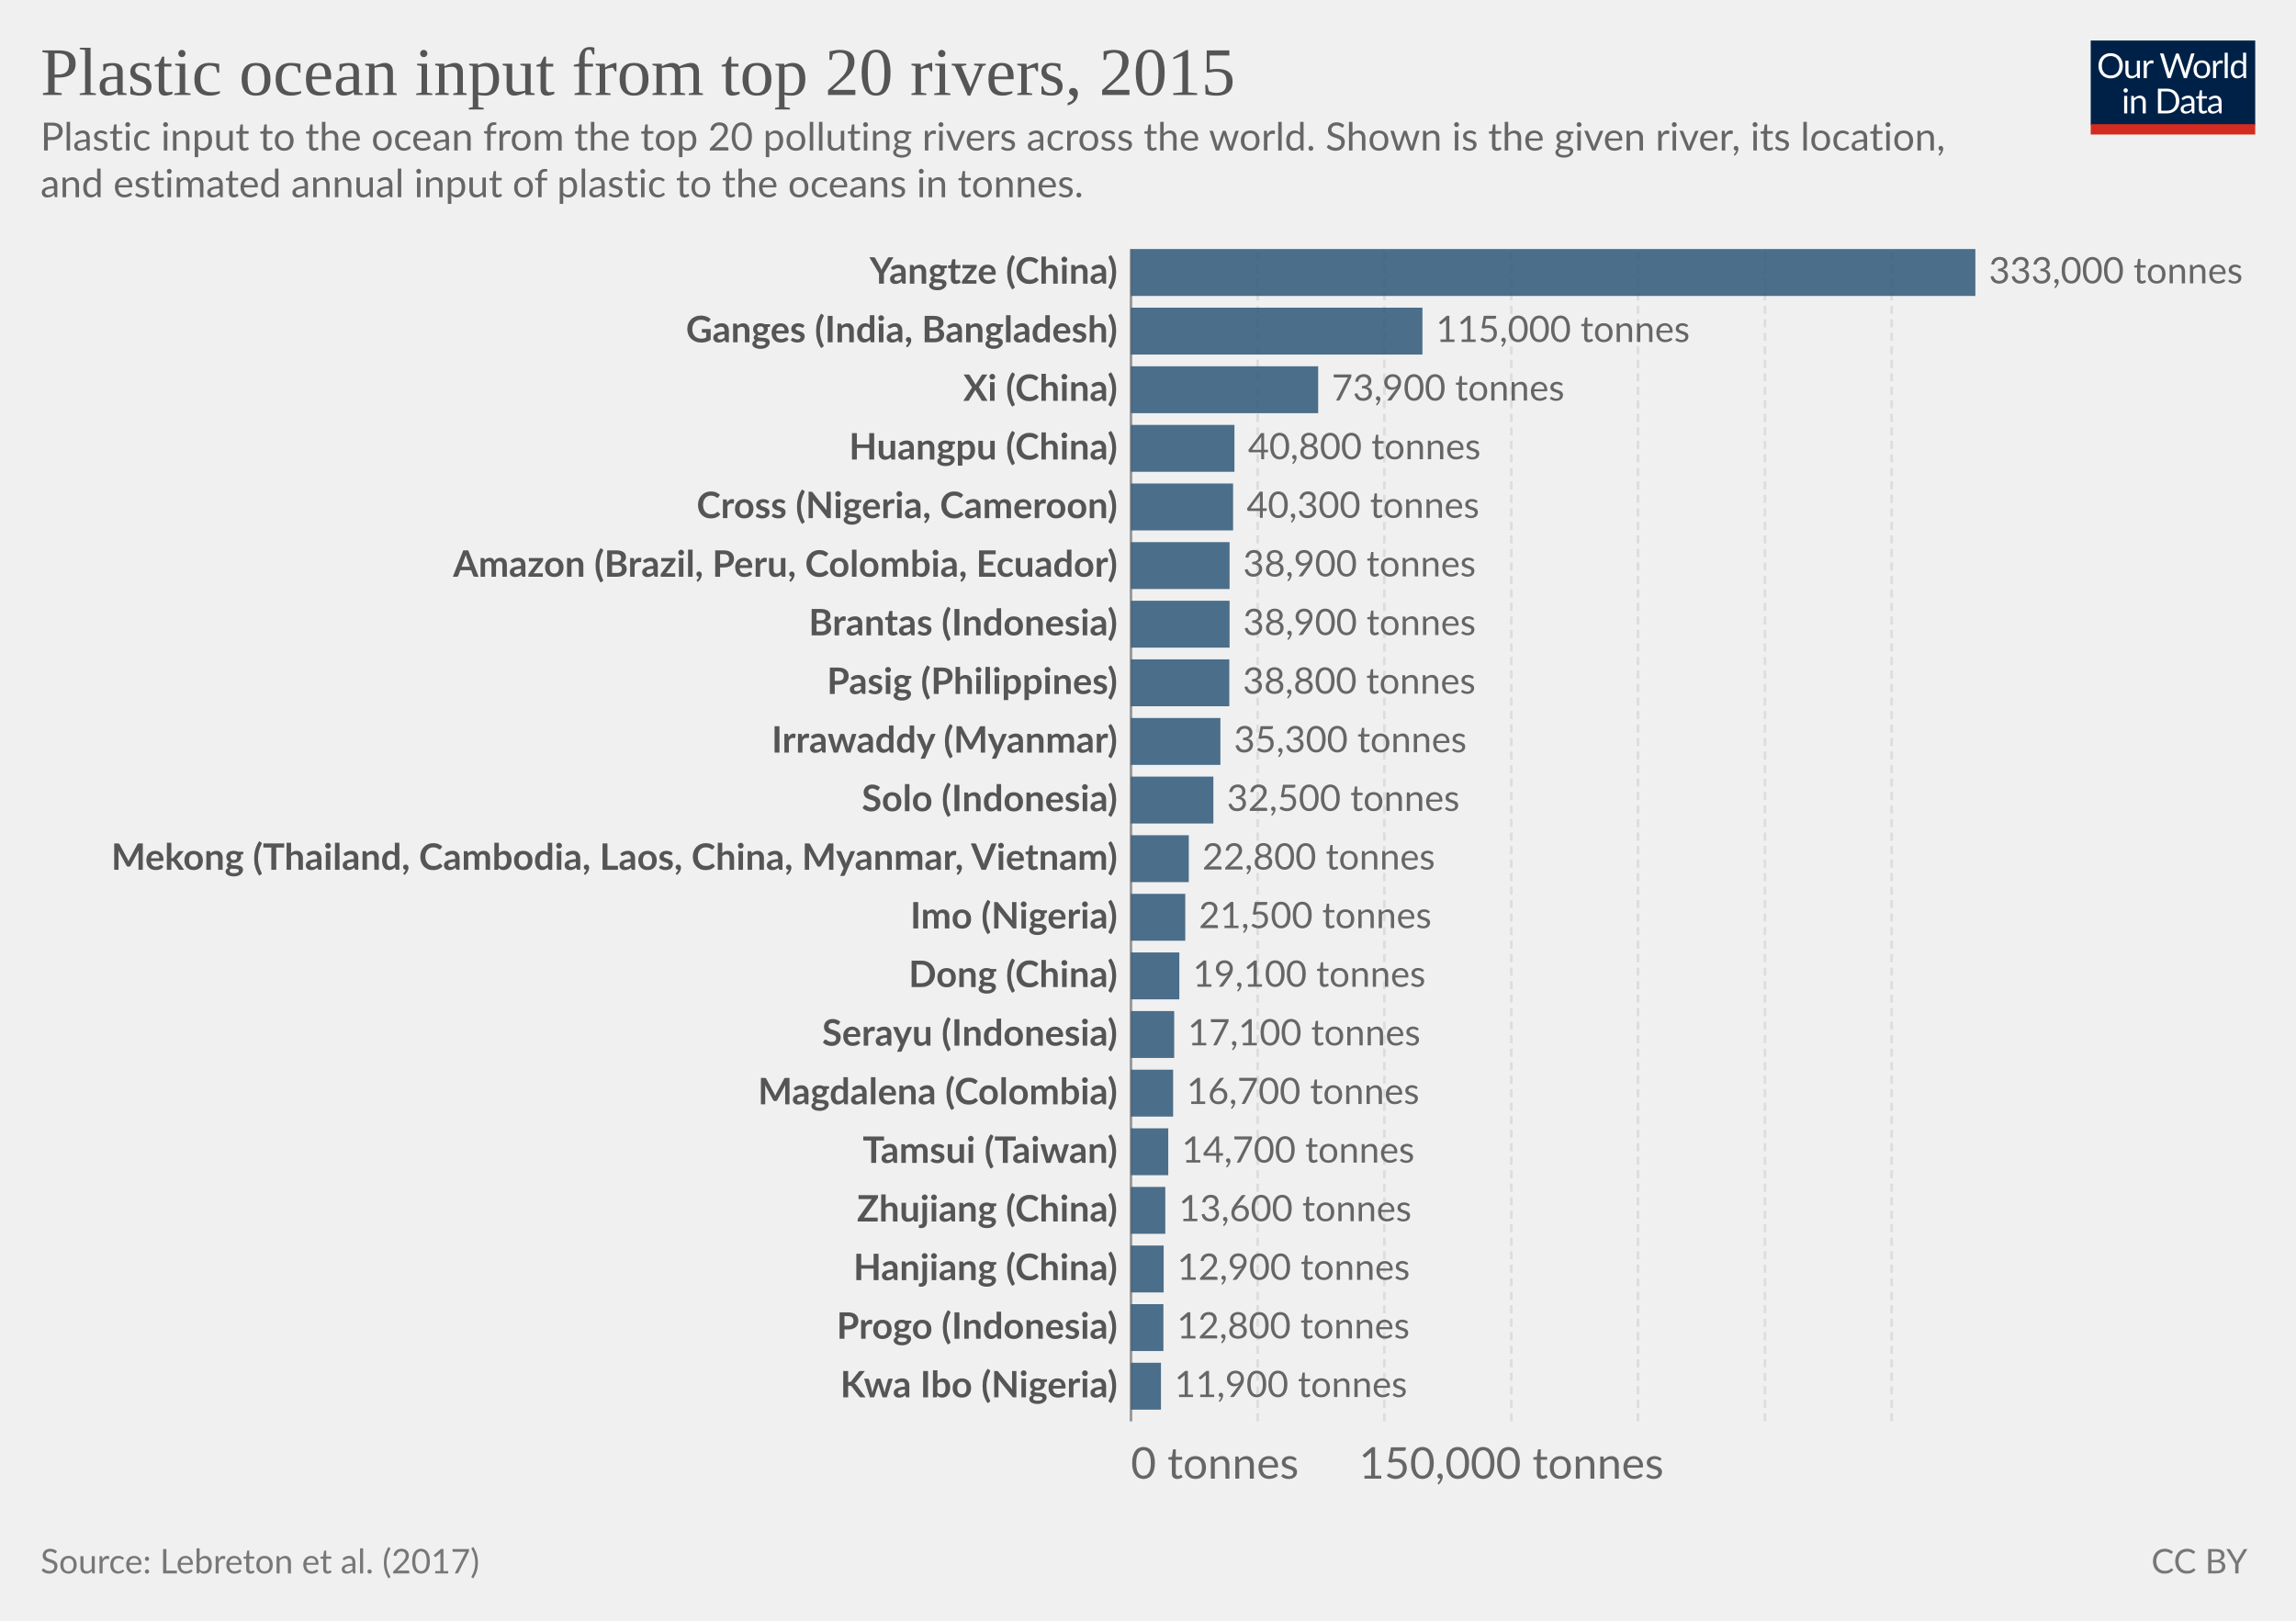
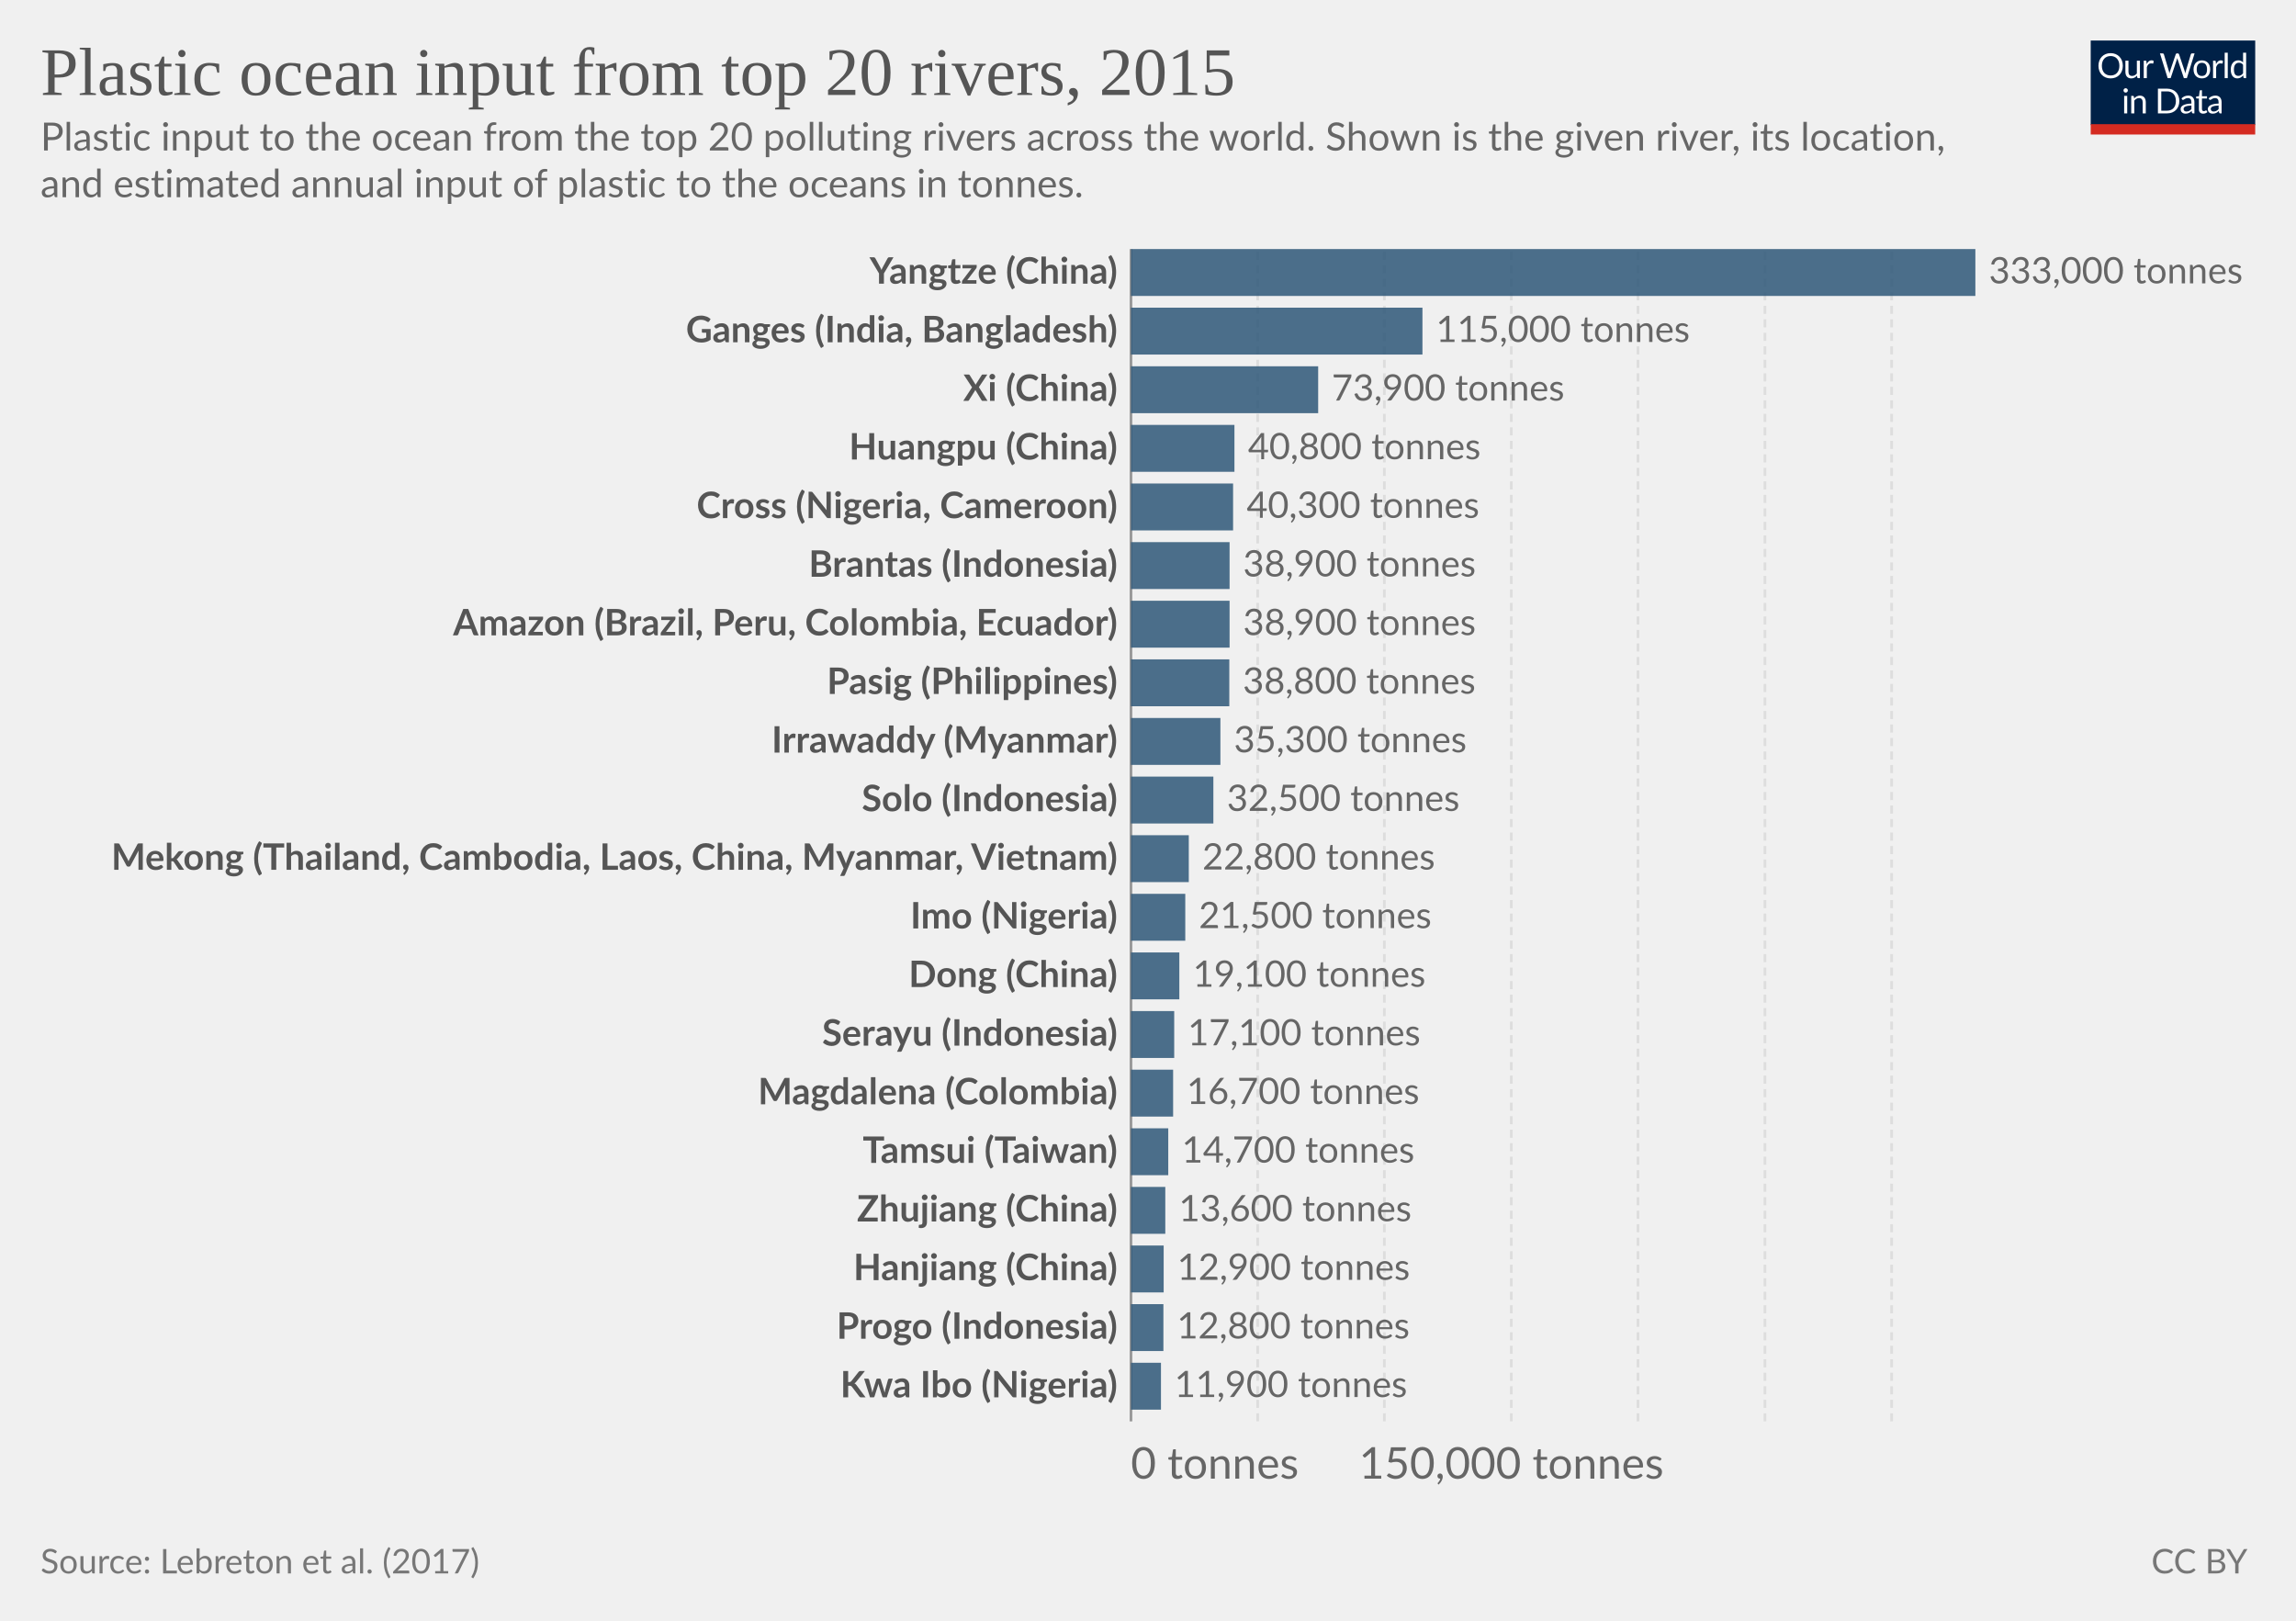
<svg xmlns="http://www.w3.org/2000/svg" version="1.1" style="font-family:Lato, 'Helvetica Neue', Helvetica, Arial, sans-serif;font-size:18px;background-color:white;text-rendering:geometricPrecision;-webkit-font-smoothing:antialiased" width="850" height="600" viewBox="0 0 850 600">
  <g class="HeaderView">
    <g transform="translate(774, 15) scale(0.29)">
      <svg className="owidLog" width="210" height="120" viewBox="0 0 210 120" fill="none">
        <g clip-path="url(#clip0)">
          <path d="M0 0h210v107.89H0V0z" fill="#002147" />
          <path d="M40.98 32.25c0 2.36-.38 4.53-1.12 6.51a14.26 14.26 0 0 1-8.1 8.4c-1.9.78-4.02 1.17-6.34 1.17-2.31 0-4.42-.39-6.33-1.17a14.31 14.31 0 0 1-8.08-8.4 18.29 18.29 0 0 1-1.12-6.51c0-2.36.38-4.53 1.12-6.5.75-1.97 1.8-3.67 3.17-5.1a14.32 14.32 0 0 1 4.9-3.34c1.92-.8 4.03-1.19 6.34-1.19 2.32 0 4.43.4 6.34 1.19 1.92.8 3.56 1.9 4.93 3.34a14.87 14.87 0 0 1 3.17 5.1 18.1 18.1 0 0 1 1.12 6.5zm-4.38 0c0-1.94-.26-3.68-.8-5.22a10.91 10.91 0 0 0-2.24-3.89 9.68 9.68 0 0 0-3.52-2.46 11.95 11.95 0 0 0-4.62-.86c-1.68 0-3.21.28-4.6.86a9.88 9.88 0 0 0-3.54 2.46 10.91 10.91 0 0 0-2.24 3.9c-.53 1.53-.8 3.27-.8 5.2 0 1.94.27 3.68.8 5.22a11.17 11.17 0 0 0 2.24 3.9 10.01 10.01 0 0 0 3.55 2.44c1.38.56 2.9.83 4.6.83s3.24-.27 4.61-.83a9.8 9.8 0 0 0 3.52-2.44 11.17 11.17 0 0 0 2.25-3.9c.53-1.54.8-3.28.8-5.21zm26.22-6.54V48H60.5c-.56 0-.9-.27-1.05-.81l-.31-2.4a12.45 12.45 0 0 1-3.26 2.6c-1.2.64-2.58.96-4.13.96-1.22 0-2.3-.2-3.24-.6a6.52 6.52 0 0 1-2.33-1.7 7.37 7.37 0 0 1-1.43-2.67c-.3-1.04-.46-2.2-.46-3.45V25.7h3.91v14.22c0 1.68.38 2.99 1.15 3.91.77.93 1.96 1.39 3.54 1.39 1.16 0 2.24-.27 3.23-.82a10.42 10.42 0 0 0 2.8-2.28V25.7h3.91zm8.61 4.47a9.94 9.94 0 0 1 2.6-3.56 5.64 5.64 0 0 1 3.76-1.3c.47 0 .92.05 1.34.15.44.1.83.27 1.17.49l-.3 2.92c-.09.37-.3.55-.66.55-.2 0-.5-.04-.9-.13a6.21 6.21 0 0 0-3.24.18 4.23 4.23 0 0 0-1.47.92c-.42.4-.81.9-1.17 1.5-.33.58-.64 1.26-.92 2.02V48H67.7V25.71h2.25c.42 0 .72.08.88.25.16.16.27.44.33.83l.26 3.39zm61.16-13.7L122.75 48h-3.82l-7.99-24.05a21.95 21.95 0 0 1-.42-1.58 38.36 38.36 0 0 1-.44 1.58L102.05 48h-3.83L88.4 16.47h3.54c.38 0 .7.1.95.29.26.2.43.43.5.73l6.52 21.9.28 1.28.29 1.46.3-1.46.38-1.27 7.41-21.91c.1-.25.26-.48.51-.69.27-.22.58-.33.95-.33h1.23c.38 0 .69.1.92.29a1.77 1.77 0 0 1 .53.73l7.4 21.9a28.4 28.4 0 0 1 .68 2.62 29.52 29.52 0 0 1 .52-2.61l6.54-21.91a1.31 1.31 0 0 1 .48-.7c.27-.21.58-.32.95-.32h3.32zm9.35 8.88c1.63 0 3.1.27 4.4.82a9.43 9.43 0 0 1 5.46 5.94c.5 1.4.74 2.98.74 4.73 0 1.76-.25 3.34-.74 4.75a9.43 9.43 0 0 1-5.46 5.92c-1.3.52-2.77.79-4.4.79-1.64 0-3.12-.27-4.44-.8a9.42 9.42 0 0 1-3.35-2.3c-.92-1-1.63-2.2-2.13-3.61-.49-1.41-.73-3-.73-4.75s.24-3.33.73-4.73c.5-1.43 1.2-2.64 2.13-3.63.93-1 2.04-1.77 3.35-2.31 1.32-.55 2.8-.82 4.44-.82zm0 19.89c2.2 0 3.84-.73 4.93-2.2 1.08-1.48 1.63-3.54 1.63-6.18 0-2.66-.55-4.72-1.63-6.2-1.09-1.49-2.73-2.23-4.93-2.23-1.12 0-2.09.2-2.93.57a5.71 5.71 0 0 0-2.06 1.65c-.55.72-.96 1.61-1.24 2.67-.26 1.04-.4 2.22-.4 3.54 0 2.64.55 4.7 1.64 6.18 1.1 1.47 2.76 2.2 4.99 2.2zm17.97-15.07a9.94 9.94 0 0 1 2.6-3.56 5.64 5.64 0 0 1 3.76-1.3c.47 0 .91.05 1.34.15.44.1.83.27 1.16.49l-.28 2.92c-.09.37-.31.55-.66.55-.2 0-.5-.04-.9-.13a6.2 6.2 0 0 0-3.24.18 4.23 4.23 0 0 0-1.47.92c-.43.4-.82.9-1.17 1.5a13.1 13.1 0 0 0-.92 2.02V48h-3.94V25.71h2.24c.43 0 .72.08.88.25.17.16.28.44.33.83l.27 3.39zm15.04-14.59V48h-3.92V15.6h3.92zm19.55 15.43a6.22 6.22 0 0 0-2.38-2.05 6.7 6.7 0 0 0-2.86-.6c-2.07 0-3.66.75-4.77 2.23-1.12 1.48-1.68 3.6-1.68 6.33 0 1.46.13 2.7.38 3.74a7.29 7.29 0 0 0 1.1 2.56 4.35 4.35 0 0 0 1.78 1.45c.7.3 1.5.46 2.4.46 1.29 0 2.41-.3 3.36-.88a9.6 9.6 0 0 0 2.67-2.49V31.02zm3.91-15.43V48h-2.33c-.56 0-.9-.27-1.06-.81l-.35-2.71a12.13 12.13 0 0 1-3.25 2.77 8.28 8.28 0 0 1-4.23 1.06 7.31 7.31 0 0 1-6.14-2.9c-.73-.96-1.3-2.15-1.69-3.57a18.35 18.35 0 0 1 .07-9.48 11.29 11.29 0 0 1 1.89-3.7 8.7 8.7 0 0 1 7.06-3.34 7.96 7.96 0 0 1 6.12 2.62V15.59h3.91zM46.61 70.71V93H42.7V70.71h3.91zm.84-7c0 .39-.08.75-.24 1.09-.15.32-.35.61-.62.88-.25.25-.55.44-.9.59a2.67 2.67 0 0 1-2.16 0 2.9 2.9 0 0 1-1.45-1.47 2.67 2.67 0 0 1 0-2.16c.15-.35.35-.65.6-.9.25-.27.53-.47.85-.62a2.67 2.67 0 0 1 2.16 0c.35.15.65.35.9.62.27.25.47.55.62.9.16.34.24.7.24 1.08zm7.97 10.24c.49-.54 1-1.04 1.54-1.48a9.85 9.85 0 0 1 3.66-1.84 8.96 8.96 0 0 1 5.43.35c.94.4 1.72.97 2.33 1.71.63.74 1.11 1.62 1.43 2.67.32 1.04.49 2.19.49 3.45V93h-3.94V78.81c0-1.69-.4-3-1.17-3.92-.76-.93-1.93-1.4-3.5-1.4-1.15 0-2.24.27-3.25.83-1 .56-1.92 1.31-2.77 2.27V93h-3.94V70.71h2.35c.56 0 .9.28 1.04.82l.3 2.42zm57.7 3.3c0 2.36-.37 4.5-1.11 6.44a14.3 14.3 0 0 1-3.17 4.98c-1.37 1.37-3 2.45-4.93 3.2-1.9.76-4.02 1.13-6.33 1.13H85.8V61.47h11.77c2.31 0 4.42.39 6.33 1.15a13.8 13.8 0 0 1 8.1 8.18 17.75 17.75 0 0 1 1.12 6.45zm-4.37 0c0-1.94-.26-3.67-.8-5.2a10.94 10.94 0 0 0-2.23-3.87 9.57 9.57 0 0 0-3.53-2.42 12.23 12.23 0 0 0-4.61-.83h-7.5v24.62h7.5c1.7 0 3.24-.28 4.61-.84a9.7 9.7 0 0 0 3.53-2.4 10.94 10.94 0 0 0 2.24-3.87c.53-1.53.8-3.26.8-5.2zm19.8 5.72c-1.8.06-3.34.2-4.62.44-1.26.22-2.3.51-3.1.88-.8.36-1.37.8-1.74 1.3-.35.5-.53 1.05-.53 1.67 0 .58.1 1.1.3 1.52a3 3 0 0 0 .76 1.05c.34.27.73.46 1.17.6a6.13 6.13 0 0 0 1.45.17 7.28 7.28 0 0 0 3.5-.81 11.95 11.95 0 0 0 2.82-2.2v-4.62zm-12.65-9.11a12.73 12.73 0 0 1 3.98-2.66c1.43-.59 3-.88 4.73-.88 1.25 0 2.36.2 3.33.61a6.81 6.81 0 0 1 3.94 4.38c.33 1.04.5 2.19.5 3.43V93h-1.74a1.8 1.8 0 0 1-.88-.18c-.2-.13-.36-.38-.48-.74l-.44-2.12-1.72 1.46a9.48 9.48 0 0 1-3.74 1.7c-.69.15-1.46.23-2.3.23-.87 0-1.69-.12-2.45-.35a5.34 5.34 0 0 1-3.34-2.93 6.64 6.64 0 0 1-.49-2.64c0-.88.25-1.72.73-2.53a6.33 6.33 0 0 1 2.35-2.17c1.09-.63 2.5-1.15 4.25-1.54 1.75-.41 3.89-.65 6.42-.7v-1.75c0-1.73-.37-3.03-1.12-3.91-.75-.9-1.84-1.34-3.28-1.34-.97 0-1.78.12-2.44.37-.64.23-1.2.5-1.7.81l-1.23.82c-.33.23-.67.35-1 .35-.27 0-.5-.07-.69-.2a2.1 2.1 0 0 1-.48-.53l-.7-1.25zm27.67 19.5c-1.76 0-3.12-.5-4.07-1.48-.94-.98-1.41-2.4-1.41-4.25V74h-2.68a.9.9 0 0 1-.6-.2c-.16-.14-.24-.36-.24-.66v-1.56l3.65-.46.9-6.89c.05-.22.14-.4.29-.52a.88.88 0 0 1 .62-.22H142v7.67h6.44V74H142v13.38c0 .94.22 1.63.68 2.09.45.45 1.04.68 1.76.68a3.21 3.21 0 0 0 1.85-.53l.55-.35c.16-.12.3-.18.41-.18.2 0 .4.13.55.38l1.15 1.87a7.45 7.45 0 0 1-2.44 1.5 8.53 8.53 0 0 1-2.95.52zm19.68-10.4c-1.8.07-3.34.21-4.62.45-1.26.22-2.3.51-3.1.88-.8.36-1.37.8-1.74 1.3-.35.5-.53 1.05-.53 1.67 0 .58.1 1.1.3 1.52a2.9 2.9 0 0 0 .76 1.05c.34.27.73.46 1.17.6a6.13 6.13 0 0 0 1.45.17 7.3 7.3 0 0 0 3.5-.81 12.04 12.04 0 0 0 2.82-2.2v-4.62zm-12.65-9.1a12.72 12.72 0 0 1 3.99-2.66c1.42-.59 3-.88 4.72-.88 1.25 0 2.36.2 3.33.61a6.81 6.81 0 0 1 3.94 4.38c.33 1.04.5 2.19.5 3.43V93h-1.74a1.8 1.8 0 0 1-.88-.18c-.2-.13-.36-.38-.48-.74l-.44-2.12-1.72 1.46a9.48 9.48 0 0 1-3.74 1.7c-.69.15-1.46.23-2.3.23-.87 0-1.69-.12-2.45-.35a5.33 5.33 0 0 1-3.34-2.93 6.62 6.62 0 0 1-.49-2.64c0-.88.25-1.72.73-2.53a6.33 6.33 0 0 1 2.35-2.17c1.09-.63 2.5-1.15 4.25-1.54 1.74-.41 3.89-.65 6.42-.7v-1.75c0-1.73-.37-3.03-1.12-3.91-.75-.9-1.84-1.34-3.28-1.34-.97 0-1.78.12-2.44.37-.64.23-1.2.5-1.7.81l-1.22.82c-.34.23-.68.35-1.02.35-.26 0-.49-.07-.68-.2a1.88 1.88 0 0 1-.48-.53l-.7-1.25zM40.98 32.25c0 2.36-.38 4.53-1.12 6.51a14.26 14.26 0 0 1-8.1 8.4c-1.9.78-4.02 1.17-6.34 1.17-2.31 0-4.42-.39-6.33-1.17a14.31 14.31 0 0 1-8.08-8.4 18.29 18.29 0 0 1-1.12-6.51c0-2.36.38-4.53 1.12-6.5.75-1.97 1.8-3.67 3.17-5.1a14.32 14.32 0 0 1 4.9-3.34c1.92-.8 4.03-1.19 6.34-1.19 2.32 0 4.43.4 6.34 1.19 1.92.8 3.56 1.9 4.93 3.34a14.87 14.87 0 0 1 3.17 5.1 18.1 18.1 0 0 1 1.12 6.5zm-4.38 0c0-1.94-.26-3.68-.8-5.22a10.91 10.91 0 0 0-2.24-3.89 9.68 9.68 0 0 0-3.52-2.46 11.95 11.95 0 0 0-4.62-.86c-1.68 0-3.21.28-4.6.86a9.88 9.88 0 0 0-3.54 2.46 10.91 10.91 0 0 0-2.24 3.9c-.53 1.53-.8 3.27-.8 5.2 0 1.94.27 3.68.8 5.22a11.17 11.17 0 0 0 2.24 3.9 10.01 10.01 0 0 0 3.55 2.44c1.38.56 2.9.83 4.6.83s3.24-.27 4.61-.83a9.8 9.8 0 0 0 3.52-2.44 11.17 11.17 0 0 0 2.25-3.9c.53-1.54.8-3.28.8-5.21zm26.22-6.54V48H60.5c-.56 0-.9-.27-1.05-.81l-.31-2.4a12.45 12.45 0 0 1-3.26 2.6c-1.2.64-2.58.96-4.13.96-1.22 0-2.3-.2-3.24-.6a6.52 6.52 0 0 1-2.33-1.7 7.37 7.37 0 0 1-1.43-2.67c-.3-1.04-.46-2.2-.46-3.45V25.7h3.91v14.22c0 1.68.38 2.99 1.15 3.91.77.93 1.96 1.39 3.54 1.39 1.16 0 2.24-.27 3.23-.82a10.42 10.42 0 0 0 2.8-2.28V25.7h3.91zm8.61 4.47a9.94 9.94 0 0 1 2.6-3.56 5.64 5.64 0 0 1 3.76-1.3c.47 0 .92.05 1.34.15.44.1.83.27 1.17.49l-.3 2.92c-.09.37-.3.55-.66.55-.2 0-.5-.04-.9-.13a6.21 6.21 0 0 0-3.24.18 4.23 4.23 0 0 0-1.47.92c-.42.4-.81.9-1.17 1.5-.33.58-.64 1.26-.92 2.02V48H67.7V25.71h2.25c.42 0 .72.08.88.25.16.16.27.44.33.83l.26 3.39zm61.16-13.7L122.75 48h-3.82l-7.99-24.05a21.95 21.95 0 0 1-.42-1.58 38.36 38.36 0 0 1-.44 1.58L102.05 48h-3.83L88.4 16.47h3.54c.38 0 .7.1.95.29.26.2.43.43.5.73l6.52 21.9.28 1.28.29 1.46.3-1.46.38-1.27 7.41-21.91c.1-.25.26-.48.51-.69.27-.22.58-.33.95-.33h1.23c.38 0 .69.1.92.29a1.77 1.77 0 0 1 .53.73l7.4 21.9a28.4 28.4 0 0 1 .68 2.62 29.52 29.52 0 0 1 .52-2.61l6.54-21.91a1.31 1.31 0 0 1 .48-.7c.27-.21.58-.32.95-.32h3.32zm9.35 8.88c1.63 0 3.1.27 4.4.82a9.43 9.43 0 0 1 5.46 5.94c.5 1.4.74 2.98.74 4.73 0 1.76-.25 3.34-.74 4.75a9.43 9.43 0 0 1-5.46 5.92c-1.3.52-2.77.79-4.4.79-1.64 0-3.12-.27-4.44-.8a9.42 9.42 0 0 1-3.35-2.3c-.92-1-1.63-2.2-2.13-3.61-.49-1.41-.73-3-.73-4.75s.24-3.33.73-4.73c.5-1.43 1.2-2.64 2.13-3.63.93-1 2.04-1.77 3.35-2.31 1.32-.55 2.8-.82 4.44-.82zm0 19.89c2.2 0 3.84-.73 4.93-2.2 1.08-1.48 1.63-3.54 1.63-6.18 0-2.66-.55-4.72-1.63-6.2-1.09-1.49-2.73-2.23-4.93-2.23-1.12 0-2.09.2-2.93.57a5.71 5.71 0 0 0-2.06 1.65c-.55.72-.96 1.61-1.24 2.67-.26 1.04-.4 2.22-.4 3.54 0 2.64.55 4.7 1.64 6.18 1.1 1.47 2.76 2.2 4.99 2.2zm17.97-15.07a9.94 9.94 0 0 1 2.6-3.56 5.64 5.64 0 0 1 3.76-1.3c.47 0 .91.05 1.34.15.44.1.83.27 1.16.49l-.28 2.92c-.09.37-.31.55-.66.55-.2 0-.5-.04-.9-.13a6.2 6.2 0 0 0-3.24.18 4.23 4.23 0 0 0-1.47.92c-.43.4-.82.9-1.17 1.5a13.1 13.1 0 0 0-.92 2.02V48h-3.94V25.71h2.24c.43 0 .72.08.88.25.17.16.28.44.33.83l.27 3.39zm15.04-14.59V48h-3.92V15.6h3.92zm19.55 15.43a6.22 6.22 0 0 0-2.38-2.05 6.7 6.7 0 0 0-2.86-.6c-2.07 0-3.66.75-4.77 2.23-1.12 1.48-1.68 3.6-1.68 6.33 0 1.46.13 2.7.38 3.74a7.29 7.29 0 0 0 1.1 2.56 4.35 4.35 0 0 0 1.78 1.45c.7.3 1.5.46 2.4.46 1.29 0 2.41-.3 3.36-.88a9.6 9.6 0 0 0 2.67-2.49V31.02zm3.91-15.43V48h-2.33c-.56 0-.9-.27-1.06-.81l-.35-2.71a12.13 12.13 0 0 1-3.25 2.77 8.28 8.28 0 0 1-4.23 1.06 7.31 7.31 0 0 1-6.14-2.9c-.73-.96-1.3-2.15-1.69-3.57a18.35 18.35 0 0 1 .07-9.48 11.29 11.29 0 0 1 1.89-3.7 8.7 8.7 0 0 1 7.06-3.34 7.96 7.96 0 0 1 6.12 2.62V15.59h3.91zM46.61 70.71V93H42.7V70.71h3.91zm.84-7c0 .39-.08.75-.24 1.09-.15.32-.35.61-.62.88-.25.25-.55.44-.9.59a2.67 2.67 0 0 1-2.16 0 2.9 2.9 0 0 1-1.45-1.47 2.67 2.67 0 0 1 0-2.16c.15-.35.35-.65.6-.9.25-.27.53-.47.85-.62a2.67 2.67 0 0 1 2.16 0c.35.15.65.35.9.62.27.25.47.55.62.9.16.34.24.7.24 1.08zm7.97 10.24c.49-.54 1-1.04 1.54-1.48a9.85 9.85 0 0 1 3.66-1.84 8.96 8.96 0 0 1 5.43.35c.94.4 1.72.97 2.33 1.71.63.74 1.11 1.62 1.43 2.67.32 1.04.49 2.19.49 3.45V93h-3.94V78.81c0-1.69-.4-3-1.17-3.92-.76-.93-1.93-1.4-3.5-1.4-1.15 0-2.24.27-3.25.83-1 .56-1.92 1.31-2.77 2.27V93h-3.94V70.71h2.35c.56 0 .9.28 1.04.82l.3 2.42zm57.7 3.3c0 2.36-.37 4.5-1.11 6.44a14.3 14.3 0 0 1-3.17 4.98c-1.37 1.37-3 2.45-4.93 3.2-1.9.76-4.02 1.13-6.33 1.13H85.8V61.47h11.77c2.31 0 4.42.39 6.33 1.15a13.8 13.8 0 0 1 8.1 8.18 17.75 17.75 0 0 1 1.12 6.45zm-4.37 0c0-1.94-.26-3.67-.8-5.2a10.94 10.94 0 0 0-2.23-3.87 9.57 9.57 0 0 0-3.53-2.42 12.23 12.23 0 0 0-4.61-.83h-7.5v24.62h7.5c1.7 0 3.24-.28 4.61-.84a9.7 9.7 0 0 0 3.53-2.4 10.94 10.94 0 0 0 2.24-3.87c.53-1.53.8-3.26.8-5.2zm19.8 5.72c-1.8.06-3.34.2-4.62.44-1.26.22-2.3.51-3.1.88-.8.36-1.37.8-1.74 1.3-.35.5-.53 1.05-.53 1.67 0 .58.1 1.1.3 1.52a3 3 0 0 0 .76 1.05c.34.27.73.46 1.17.6a6.13 6.13 0 0 0 1.45.17 7.28 7.28 0 0 0 3.5-.81 11.95 11.95 0 0 0 2.82-2.2v-4.62zm-12.65-9.11a12.73 12.73 0 0 1 3.98-2.66c1.43-.59 3-.88 4.73-.88 1.25 0 2.36.2 3.33.61a6.81 6.81 0 0 1 3.94 4.38c.33 1.04.5 2.19.5 3.43V93h-1.74a1.8 1.8 0 0 1-.88-.18c-.2-.13-.36-.38-.48-.74l-.44-2.12-1.72 1.46a9.48 9.48 0 0 1-3.74 1.7c-.69.15-1.46.23-2.3.23-.87 0-1.69-.12-2.45-.35a5.34 5.34 0 0 1-3.34-2.93 6.64 6.64 0 0 1-.49-2.64c0-.88.25-1.72.73-2.53a6.33 6.33 0 0 1 2.35-2.17c1.09-.63 2.5-1.15 4.25-1.54 1.75-.41 3.89-.65 6.42-.7v-1.75c0-1.73-.37-3.03-1.12-3.91-.75-.9-1.84-1.34-3.28-1.34-.97 0-1.78.12-2.44.37-.64.23-1.2.5-1.7.81l-1.23.82c-.33.23-.67.35-1 .35-.27 0-.5-.07-.69-.2a2.1 2.1 0 0 1-.48-.53l-.7-1.25zm27.67 19.5c-1.76 0-3.12-.5-4.07-1.48-.94-.98-1.41-2.4-1.41-4.25V74h-2.68a.9.9 0 0 1-.6-.2c-.16-.14-.24-.36-.24-.66v-1.56l3.65-.46.9-6.89c.05-.22.14-.4.29-.52a.88.88 0 0 1 .62-.22H142v7.67h6.44V74H142v13.38c0 .94.22 1.63.68 2.09.45.45 1.04.68 1.76.68a3.21 3.21 0 0 0 1.85-.53l.55-.35c.16-.12.3-.18.41-.18.2 0 .4.13.55.38l1.15 1.87a7.45 7.45 0 0 1-2.44 1.5 8.53 8.53 0 0 1-2.95.52zm19.68-10.4c-1.8.07-3.34.21-4.62.45-1.26.22-2.3.51-3.1.88-.8.36-1.37.8-1.74 1.3-.35.5-.53 1.05-.53 1.67 0 .58.1 1.1.3 1.52a2.9 2.9 0 0 0 .76 1.05c.34.27.73.46 1.17.6a6.13 6.13 0 0 0 1.45.17 7.3 7.3 0 0 0 3.5-.81 12.04 12.04 0 0 0 2.82-2.2v-4.62zm-12.65-9.1a12.72 12.72 0 0 1 3.99-2.66c1.42-.59 3-.88 4.72-.88 1.25 0 2.36.2 3.33.61a6.81 6.81 0 0 1 3.94 4.38c.33 1.04.5 2.19.5 3.43V93h-1.74a1.8 1.8 0 0 1-.88-.18c-.2-.13-.36-.38-.48-.74l-.44-2.12-1.72 1.46a9.48 9.48 0 0 1-3.74 1.7c-.69.15-1.46.23-2.3.23-.87 0-1.69-.12-2.45-.35a5.33 5.33 0 0 1-3.34-2.93 6.62 6.62 0 0 1-.49-2.64c0-.88.25-1.72.73-2.53a6.33 6.33 0 0 1 2.35-2.17c1.09-.63 2.5-1.15 4.25-1.54 1.74-.41 3.89-.65 6.42-.7v-1.75c0-1.73-.37-3.03-1.12-3.91-.75-.9-1.84-1.34-3.28-1.34-.97 0-1.78.12-2.44.37-.64.23-1.2.5-1.7.81l-1.22.82c-.34.23-.68.35-1.02.35-.26 0-.49-.07-.68-.2a1.88 1.88 0 0 1-.48-.53l-.7-1.25zM40.98 32.25c0 2.36-.38 4.53-1.12 6.51a14.26 14.26 0 0 1-8.1 8.4c-1.9.78-4.02 1.17-6.34 1.17-2.31 0-4.42-.39-6.33-1.17a14.31 14.31 0 0 1-8.08-8.4 18.29 18.29 0 0 1-1.12-6.51c0-2.36.38-4.53 1.12-6.5.75-1.97 1.8-3.67 3.17-5.1a14.32 14.32 0 0 1 4.9-3.34c1.92-.8 4.03-1.19 6.34-1.19 2.32 0 4.43.4 6.34 1.19 1.92.8 3.56 1.9 4.93 3.34a14.87 14.87 0 0 1 3.17 5.1 18.1 18.1 0 0 1 1.12 6.5zm-4.38 0c0-1.94-.26-3.68-.8-5.22a10.91 10.91 0 0 0-2.24-3.89 9.68 9.68 0 0 0-3.52-2.46 11.95 11.95 0 0 0-4.62-.86c-1.68 0-3.21.28-4.6.86a9.88 9.88 0 0 0-3.54 2.46 10.91 10.91 0 0 0-2.24 3.9c-.53 1.53-.8 3.27-.8 5.2 0 1.94.27 3.68.8 5.22a11.17 11.17 0 0 0 2.24 3.9 10.01 10.01 0 0 0 3.55 2.44c1.38.56 2.9.83 4.6.83s3.24-.27 4.61-.83a9.8 9.8 0 0 0 3.52-2.44 11.17 11.17 0 0 0 2.25-3.9c.53-1.54.8-3.28.8-5.21zm26.22-6.54V48H60.5c-.56 0-.9-.27-1.05-.81l-.31-2.4a12.45 12.45 0 0 1-3.26 2.6c-1.2.64-2.58.96-4.13.96-1.22 0-2.3-.2-3.24-.6a6.52 6.52 0 0 1-2.33-1.7 7.37 7.37 0 0 1-1.43-2.67c-.3-1.04-.46-2.2-.46-3.45V25.7h3.91v14.22c0 1.68.38 2.99 1.15 3.91.77.93 1.96 1.39 3.54 1.39 1.16 0 2.24-.27 3.23-.82a10.42 10.42 0 0 0 2.8-2.28V25.7h3.91zm8.61 4.47a9.94 9.94 0 0 1 2.6-3.56 5.64 5.64 0 0 1 3.76-1.3c.47 0 .92.05 1.34.15.44.1.83.27 1.17.49l-.3 2.92c-.09.37-.3.55-.66.55-.2 0-.5-.04-.9-.13a6.21 6.21 0 0 0-3.24.18 4.23 4.23 0 0 0-1.47.92c-.42.4-.81.9-1.17 1.5-.33.58-.64 1.26-.92 2.02V48H67.7V25.71h2.25c.42 0 .72.08.88.25.16.16.27.44.33.83l.26 3.39zm61.16-13.7L122.75 48h-3.82l-7.99-24.05a21.95 21.95 0 0 1-.42-1.58 38.36 38.36 0 0 1-.44 1.58L102.05 48h-3.83L88.4 16.47h3.54c.38 0 .7.1.95.29.26.2.43.43.5.73l6.52 21.9.28 1.28.29 1.46.3-1.46.38-1.27 7.41-21.91c.1-.25.26-.48.51-.69.27-.22.58-.33.95-.33h1.23c.38 0 .69.1.92.29a1.77 1.77 0 0 1 .53.73l7.4 21.9a28.4 28.4 0 0 1 .68 2.62 29.52 29.52 0 0 1 .52-2.61l6.54-21.91a1.31 1.31 0 0 1 .48-.7c.27-.21.58-.32.95-.32h3.32zm9.35 8.88c1.63 0 3.1.27 4.4.82a9.43 9.43 0 0 1 5.46 5.94c.5 1.4.74 2.98.74 4.73 0 1.76-.25 3.34-.74 4.75a9.43 9.43 0 0 1-5.46 5.92c-1.3.52-2.77.79-4.4.79-1.64 0-3.12-.27-4.44-.8a9.42 9.42 0 0 1-3.35-2.3c-.92-1-1.63-2.2-2.13-3.61-.49-1.41-.73-3-.73-4.75s.24-3.33.73-4.73c.5-1.43 1.2-2.64 2.13-3.63.93-1 2.04-1.77 3.35-2.31 1.32-.55 2.8-.82 4.44-.82zm0 19.89c2.2 0 3.84-.73 4.93-2.2 1.08-1.48 1.63-3.54 1.63-6.18 0-2.66-.55-4.72-1.63-6.2-1.09-1.49-2.73-2.23-4.93-2.23-1.12 0-2.09.2-2.93.57a5.71 5.71 0 0 0-2.06 1.65c-.55.72-.96 1.61-1.24 2.67-.26 1.04-.4 2.22-.4 3.54 0 2.64.55 4.7 1.64 6.18 1.1 1.47 2.76 2.2 4.99 2.2zm17.97-15.07a9.94 9.94 0 0 1 2.6-3.56 5.64 5.64 0 0 1 3.76-1.3c.47 0 .91.05 1.34.15.44.1.83.27 1.16.49l-.28 2.92c-.09.37-.31.55-.66.55-.2 0-.5-.04-.9-.13a6.2 6.2 0 0 0-3.24.18 4.23 4.23 0 0 0-1.47.92c-.43.4-.82.9-1.17 1.5a13.1 13.1 0 0 0-.92 2.02V48h-3.94V25.71h2.24c.43 0 .72.08.88.25.17.16.28.44.33.83l.27 3.39zm15.04-14.59V48h-3.92V15.6h3.92zm19.55 15.43a6.22 6.22 0 0 0-2.38-2.05 6.7 6.7 0 0 0-2.86-.6c-2.07 0-3.66.75-4.77 2.23-1.12 1.48-1.68 3.6-1.68 6.33 0 1.46.13 2.7.38 3.74a7.29 7.29 0 0 0 1.1 2.56 4.35 4.35 0 0 0 1.78 1.45c.7.3 1.5.46 2.4.46 1.29 0 2.41-.3 3.36-.88a9.6 9.6 0 0 0 2.67-2.49V31.02zm3.91-15.43V48h-2.33c-.56 0-.9-.27-1.06-.81l-.35-2.71a12.13 12.13 0 0 1-3.25 2.77 8.28 8.28 0 0 1-4.23 1.06 7.31 7.31 0 0 1-6.14-2.9c-.73-.96-1.3-2.15-1.69-3.57a18.35 18.35 0 0 1 .07-9.48 11.29 11.29 0 0 1 1.89-3.7 8.7 8.7 0 0 1 7.06-3.34 7.96 7.96 0 0 1 6.12 2.62V15.59h3.91zM46.61 70.71V93H42.7V70.71h3.91zm.84-7c0 .39-.08.75-.24 1.09-.15.32-.35.61-.62.88-.25.25-.55.44-.9.59a2.67 2.67 0 0 1-2.16 0 2.9 2.9 0 0 1-1.45-1.47 2.67 2.67 0 0 1 0-2.16c.15-.35.35-.65.6-.9.25-.27.53-.47.85-.62a2.67 2.67 0 0 1 2.16 0c.35.15.65.35.9.62.27.25.47.55.62.9.16.34.24.7.24 1.08zm7.97 10.24c.49-.54 1-1.04 1.54-1.48a9.85 9.85 0 0 1 3.66-1.84 8.96 8.96 0 0 1 5.43.35c.94.4 1.72.97 2.33 1.71.63.74 1.11 1.62 1.43 2.67.32 1.04.49 2.19.49 3.45V93h-3.94V78.81c0-1.69-.4-3-1.17-3.92-.76-.93-1.93-1.4-3.5-1.4-1.15 0-2.24.27-3.25.83-1 .56-1.92 1.31-2.77 2.27V93h-3.94V70.71h2.35c.56 0 .9.28 1.04.82l.3 2.42zm57.7 3.3c0 2.36-.37 4.5-1.11 6.44a14.3 14.3 0 0 1-3.17 4.98c-1.37 1.37-3 2.45-4.93 3.2-1.9.76-4.02 1.13-6.33 1.13H85.8V61.47h11.77c2.31 0 4.42.39 6.33 1.15a13.8 13.8 0 0 1 8.1 8.18 17.75 17.75 0 0 1 1.12 6.45zm-4.37 0c0-1.94-.26-3.67-.8-5.2a10.94 10.94 0 0 0-2.23-3.87 9.57 9.57 0 0 0-3.53-2.42 12.23 12.23 0 0 0-4.61-.83h-7.5v24.62h7.5c1.7 0 3.24-.28 4.61-.84a9.7 9.7 0 0 0 3.53-2.4 10.94 10.94 0 0 0 2.24-3.87c.53-1.53.8-3.26.8-5.2zm19.8 5.72c-1.8.06-3.34.2-4.62.44-1.26.22-2.3.51-3.1.88-.8.36-1.37.8-1.74 1.3-.35.5-.53 1.05-.53 1.67 0 .58.1 1.1.3 1.52a3 3 0 0 0 .76 1.05c.34.27.73.46 1.17.6a6.13 6.13 0 0 0 1.45.17 7.28 7.28 0 0 0 3.5-.81 11.95 11.95 0 0 0 2.82-2.2v-4.62zm-12.65-9.11a12.73 12.73 0 0 1 3.98-2.66c1.43-.59 3-.88 4.73-.88 1.25 0 2.36.2 3.33.61a6.81 6.81 0 0 1 3.94 4.38c.33 1.04.5 2.19.5 3.43V93h-1.74a1.8 1.8 0 0 1-.88-.18c-.2-.13-.36-.38-.48-.74l-.44-2.12-1.72 1.46a9.48 9.48 0 0 1-3.74 1.7c-.69.15-1.46.23-2.3.23-.87 0-1.69-.12-2.45-.35a5.34 5.34 0 0 1-3.34-2.93 6.64 6.64 0 0 1-.49-2.64c0-.88.25-1.72.73-2.53a6.33 6.33 0 0 1 2.35-2.17c1.09-.63 2.5-1.15 4.25-1.54 1.75-.41 3.89-.65 6.42-.7v-1.75c0-1.73-.37-3.03-1.12-3.91-.75-.9-1.84-1.34-3.28-1.34-.97 0-1.78.12-2.44.37-.64.23-1.2.5-1.7.81l-1.23.82c-.33.23-.67.35-1 .35-.27 0-.5-.07-.69-.2a2.1 2.1 0 0 1-.48-.53l-.7-1.25zm27.67 19.5c-1.76 0-3.12-.5-4.07-1.48-.94-.98-1.41-2.4-1.41-4.25V74h-2.68a.9.9 0 0 1-.6-.2c-.16-.14-.24-.36-.24-.66v-1.56l3.65-.46.9-6.89c.05-.22.14-.4.29-.52a.88.88 0 0 1 .62-.22H142v7.67h6.44V74H142v13.38c0 .94.22 1.63.68 2.09.45.45 1.04.68 1.76.68a3.21 3.21 0 0 0 1.85-.53l.55-.35c.16-.12.3-.18.41-.18.2 0 .4.13.55.38l1.15 1.87a7.45 7.45 0 0 1-2.44 1.5 8.53 8.53 0 0 1-2.95.52zm19.68-10.4c-1.8.07-3.34.21-4.62.45-1.26.22-2.3.51-3.1.88-.8.36-1.37.8-1.74 1.3-.35.5-.53 1.05-.53 1.67 0 .58.1 1.1.3 1.52a2.9 2.9 0 0 0 .76 1.05c.34.27.73.46 1.17.6a6.13 6.13 0 0 0 1.45.17 7.3 7.3 0 0 0 3.5-.81 12.04 12.04 0 0 0 2.82-2.2v-4.62zm-12.65-9.1a12.72 12.72 0 0 1 3.99-2.66c1.42-.59 3-.88 4.72-.88 1.25 0 2.36.2 3.33.61a6.81 6.81 0 0 1 3.94 4.38c.33 1.04.5 2.19.5 3.43V93h-1.74a1.8 1.8 0 0 1-.88-.18c-.2-.13-.36-.38-.48-.74l-.44-2.12-1.72 1.46a9.48 9.48 0 0 1-3.74 1.7c-.69.15-1.46.23-2.3.23-.87 0-1.69-.12-2.45-.35a5.33 5.33 0 0 1-3.34-2.93 6.62 6.62 0 0 1-.49-2.64c0-.88.25-1.72.73-2.53a6.33 6.33 0 0 1 2.35-2.17c1.09-.63 2.5-1.15 4.25-1.54 1.74-.41 3.89-.65 6.42-.7v-1.75c0-1.73-.37-3.03-1.12-3.91-.75-.9-1.84-1.34-3.28-1.34-.97 0-1.78.12-2.44.37-.64.23-1.2.5-1.7.81l-1.22.82c-.34.23-.68.35-1.02.35-.26 0-.49-.07-.68-.2a1.88 1.88 0 0 1-.48-.53l-.7-1.25z" fill="#fff" />
          <path fill="#D42B21" d="M0 106.79h210V120H0z" />
        </g>
        <defs>
          <clipPath id="clip0">
            <path fill="#fff" d="M0 0h210v120H0z" />
          </clipPath>
        </defs>
      </svg>
    </g>
    <a href="http://localhost:3030/grapher/plastic-top-20-rivers" style="font-family:&quot;Playfair Display&quot;, Georgia, &quot;Times New Roman&quot;, serif" target="_blank" rel="noopener">
      <text font-size="25.20" x="15.0" y="35.2" fill="#555">
        <tspan x="15" y="35.16">Plastic ocean input from top 20 rivers, 2015</tspan>
      </text>
    </a>
    <text font-size="14.40" x="15.0" y="55.7" fill="#666">
      <tspan x="15" y="55.72">Plastic input to the ocean from the top 20 polluting rivers across the world. Shown is the given river, its location,</tspan>
      <tspan x="15" y="73">and estimated annual input of plastic to the oceans in tonnes.</tspan>
    </text>
  </g>
  <g class="DiscreteBarChart">
    <rect x="15" y="92.2" width="810" height="455.2" opacity="0" fill="rgba(255,255,255,0)" />
    <g class="HorizontalAxis">
      <text x="418.65" y="547.4" fill="#666" text-anchor="start" font-size="16.2">0 tonnes</text>
      <text x="559.5" y="547.4" fill="#666" text-anchor="middle" font-size="16.2">150,000 tonnes</text>
    </g>
    <g class="AxisGridLines verticalLines">
      <line x1="418.7" y1="526.20" x2="418.7" y2="92.20" stroke="#999" />
      <line x1="465.6" y1="526.20" x2="465.6" y2="92.20" stroke="#ddd" stroke-dasharray="3,2" />
      <line x1="512.5" y1="526.20" x2="512.5" y2="92.20" stroke="#ddd" stroke-dasharray="3,2" />
      <line x1="559.5" y1="526.20" x2="559.5" y2="92.20" stroke="#ddd" stroke-dasharray="3,2" />
      <line x1="606.4" y1="526.20" x2="606.4" y2="92.20" stroke="#ddd" stroke-dasharray="3,2" />
      <line x1="653.4" y1="526.20" x2="653.4" y2="92.20" stroke="#ddd" stroke-dasharray="3,2" />
      <line x1="700.3" y1="526.20" x2="700.3" y2="92.20" stroke="#ddd" stroke-dasharray="3,2" />
    </g>
    <g class="bar" transform="translate(0, 100.88)">
      <text x="0" y="0" transform="translate(413.7, 0)" fill="#555" dominant-baseline="middle" text-anchor="end" font-size="13.5" font-weight="700">Yangtze (China)</text>
      <rect x="0" y="0" transform="translate(418.7, -8.68)" width="312.6" height="17.36" fill="#2E5778" opacity="0.85" style="transition:height 200ms ease" />
      <text x="0" y="0" transform="translate(736.3, 0)" fill="#666" dominant-baseline="middle" text-anchor="start" font-size="13.5" font-weight="400">333,000 tonnes</text>
    </g>
    <g class="bar" transform="translate(0, 122.58)">
      <text x="0" y="0" transform="translate(413.7, 0)" fill="#555" dominant-baseline="middle" text-anchor="end" font-size="13.5" font-weight="700">Ganges (India, Bangladesh)</text>
      <rect x="0" y="0" transform="translate(418.7, -8.68)" width="107.9" height="17.36" fill="#2E5778" opacity="0.85" style="transition:height 200ms ease" />
      <text x="0" y="0" transform="translate(531.6, 0)" fill="#666" dominant-baseline="middle" text-anchor="start" font-size="13.5" font-weight="400">115,000 tonnes</text>
    </g>
    <g class="bar" transform="translate(0, 144.28)">
      <text x="0" y="0" transform="translate(413.7, 0)" fill="#555" dominant-baseline="middle" text-anchor="end" font-size="13.5" font-weight="700">Xi (China)</text>
      <rect x="0" y="0" transform="translate(418.7, -8.68)" width="69.3" height="17.36" fill="#2E5778" opacity="0.85" style="transition:height 200ms ease" />
      <text x="0" y="0" transform="translate(493, 0)" fill="#666" dominant-baseline="middle" text-anchor="start" font-size="13.5" font-weight="400">73,900 tonnes</text>
    </g>
    <g class="bar" transform="translate(0, 165.98)">
      <text x="0" y="0" transform="translate(413.7, 0)" fill="#555" dominant-baseline="middle" text-anchor="end" font-size="13.5" font-weight="700">Huangpu (China)</text>
      <rect x="0" y="0" transform="translate(418.7, -8.68)" width="38.3" height="17.36" fill="#2E5778" opacity="0.85" style="transition:height 200ms ease" />
      <text x="0" y="0" transform="translate(462, 0)" fill="#666" dominant-baseline="middle" text-anchor="start" font-size="13.5" font-weight="400">40,800 tonnes</text>
    </g>
    <g class="bar" transform="translate(0, 187.68)">
      <text x="0" y="0" transform="translate(413.7, 0)" fill="#555" dominant-baseline="middle" text-anchor="end" font-size="13.5" font-weight="700">Cross (Nigeria, Cameroon)</text>
      <rect x="0" y="0" transform="translate(418.7, -8.68)" width="37.8" height="17.36" fill="#2E5778" opacity="0.85" style="transition:height 200ms ease" />
      <text x="0" y="0" transform="translate(461.5, 0)" fill="#666" dominant-baseline="middle" text-anchor="start" font-size="13.5" font-weight="400">40,300 tonnes</text>
    </g>
    <g class="bar" transform="translate(0, 209.38)">
-       <text x="0" y="0" transform="translate(413.7, 0)" fill="#555" dominant-baseline="middle" text-anchor="end" font-size="13.5" font-weight="700">Amazon (Brazil, Peru, Colombia, Ecuador)</text>
+       <text x="0" y="0" transform="translate(413.7, 0)" fill="#555" dominant-baseline="middle" text-anchor="end" font-size="13.5" font-weight="700">Brantas (Indonesia)</text>
      <rect x="0" y="0" transform="translate(418.7, -8.68)" width="36.5" height="17.36" fill="#2E5778" opacity="0.85" style="transition:height 200ms ease" />
      <text x="0" y="0" transform="translate(460.2, 0)" fill="#666" dominant-baseline="middle" text-anchor="start" font-size="13.5" font-weight="400">38,900 tonnes</text>
    </g>
    <g class="bar" transform="translate(0, 231.08)">
-       <text x="0" y="0" transform="translate(413.7, 0)" fill="#555" dominant-baseline="middle" text-anchor="end" font-size="13.5" font-weight="700">Brantas (Indonesia)</text>
+       <text x="0" y="0" transform="translate(413.7, 0)" fill="#555" dominant-baseline="middle" text-anchor="end" font-size="13.5" font-weight="700">Amazon (Brazil, Peru, Colombia, Ecuador)</text>
      <rect x="0" y="0" transform="translate(418.7, -8.68)" width="36.5" height="17.36" fill="#2E5778" opacity="0.85" style="transition:height 200ms ease" />
      <text x="0" y="0" transform="translate(460.2, 0)" fill="#666" dominant-baseline="middle" text-anchor="start" font-size="13.5" font-weight="400">38,900 tonnes</text>
    </g>
    <g class="bar" transform="translate(0, 252.78)">
      <text x="0" y="0" transform="translate(413.7, 0)" fill="#555" dominant-baseline="middle" text-anchor="end" font-size="13.5" font-weight="700">Pasig (Philippines)</text>
      <rect x="0" y="0" transform="translate(418.7, -8.68)" width="36.4" height="17.36" fill="#2E5778" opacity="0.85" style="transition:height 200ms ease" />
      <text x="0" y="0" transform="translate(460.1, 0)" fill="#666" dominant-baseline="middle" text-anchor="start" font-size="13.5" font-weight="400">38,800 tonnes</text>
    </g>
    <g class="bar" transform="translate(0, 274.48)">
      <text x="0" y="0" transform="translate(413.7, 0)" fill="#555" dominant-baseline="middle" text-anchor="end" font-size="13.5" font-weight="700">Irrawaddy (Myanmar)</text>
      <rect x="0" y="0" transform="translate(418.7, -8.68)" width="33.1" height="17.36" fill="#2E5778" opacity="0.85" style="transition:height 200ms ease" />
      <text x="0" y="0" transform="translate(456.8, 0)" fill="#666" dominant-baseline="middle" text-anchor="start" font-size="13.5" font-weight="400">35,300 tonnes</text>
    </g>
    <g class="bar" transform="translate(0, 296.18)">
      <text x="0" y="0" transform="translate(413.7, 0)" fill="#555" dominant-baseline="middle" text-anchor="end" font-size="13.5" font-weight="700">Solo (Indonesia)</text>
      <rect x="0" y="0" transform="translate(418.7, -8.68)" width="30.5" height="17.36" fill="#2E5778" opacity="0.85" style="transition:height 200ms ease" />
      <text x="0" y="0" transform="translate(454.2, 0)" fill="#666" dominant-baseline="middle" text-anchor="start" font-size="13.5" font-weight="400">32,500 tonnes</text>
    </g>
    <g class="bar" transform="translate(0, 317.88)">
      <text x="0" y="0" transform="translate(413.7, 0)" fill="#555" dominant-baseline="middle" text-anchor="end" font-size="13.5" font-weight="700">Mekong (Thailand, Cambodia, Laos, China, Myanmar, Vietnam)</text>
      <rect x="0" y="0" transform="translate(418.7, -8.68)" width="21.4" height="17.36" fill="#2E5778" opacity="0.85" style="transition:height 200ms ease" />
      <text x="0" y="0" transform="translate(445.1, 0)" fill="#666" dominant-baseline="middle" text-anchor="start" font-size="13.5" font-weight="400">22,800 tonnes</text>
    </g>
    <g class="bar" transform="translate(0, 339.58)">
      <text x="0" y="0" transform="translate(413.7, 0)" fill="#555" dominant-baseline="middle" text-anchor="end" font-size="13.5" font-weight="700">Imo (Nigeria)</text>
      <rect x="0" y="0" transform="translate(418.7, -8.68)" width="20.1" height="17.36" fill="#2E5778" opacity="0.85" style="transition:height 200ms ease" />
      <text x="0" y="0" transform="translate(443.8, 0)" fill="#666" dominant-baseline="middle" text-anchor="start" font-size="13.5" font-weight="400">21,500 tonnes</text>
    </g>
    <g class="bar" transform="translate(0, 361.28)">
      <text x="0" y="0" transform="translate(413.7, 0)" fill="#555" dominant-baseline="middle" text-anchor="end" font-size="13.5" font-weight="700">Dong (China)</text>
      <rect x="0" y="0" transform="translate(418.7, -8.68)" width="17.9" height="17.36" fill="#2E5778" opacity="0.85" style="transition:height 200ms ease" />
      <text x="0" y="0" transform="translate(441.6, 0)" fill="#666" dominant-baseline="middle" text-anchor="start" font-size="13.5" font-weight="400">19,100 tonnes</text>
    </g>
    <g class="bar" transform="translate(0, 382.98)">
      <text x="0" y="0" transform="translate(413.7, 0)" fill="#555" dominant-baseline="middle" text-anchor="end" font-size="13.5" font-weight="700">Serayu (Indonesia)</text>
      <rect x="0" y="0" transform="translate(418.7, -8.68)" width="16" height="17.36" fill="#2E5778" opacity="0.85" style="transition:height 200ms ease" />
      <text x="0" y="0" transform="translate(439.7, 0)" fill="#666" dominant-baseline="middle" text-anchor="start" font-size="13.5" font-weight="400">17,100 tonnes</text>
    </g>
    <g class="bar" transform="translate(0, 404.68)">
      <text x="0" y="0" transform="translate(413.7, 0)" fill="#555" dominant-baseline="middle" text-anchor="end" font-size="13.5" font-weight="700">Magdalena (Colombia)</text>
      <rect x="0" y="0" transform="translate(418.7, -8.68)" width="15.6" height="17.36" fill="#2E5778" opacity="0.85" style="transition:height 200ms ease" />
      <text x="0" y="0" transform="translate(439.3, 0)" fill="#666" dominant-baseline="middle" text-anchor="start" font-size="13.5" font-weight="400">16,700 tonnes</text>
    </g>
    <g class="bar" transform="translate(0, 426.38)">
      <text x="0" y="0" transform="translate(413.7, 0)" fill="#555" dominant-baseline="middle" text-anchor="end" font-size="13.5" font-weight="700">Tamsui (Taiwan)</text>
      <rect x="0" y="0" transform="translate(418.7, -8.68)" width="13.8" height="17.36" fill="#2E5778" opacity="0.85" style="transition:height 200ms ease" />
      <text x="0" y="0" transform="translate(437.5, 0)" fill="#666" dominant-baseline="middle" text-anchor="start" font-size="13.5" font-weight="400">14,700 tonnes</text>
    </g>
    <g class="bar" transform="translate(0, 448.08)">
      <text x="0" y="0" transform="translate(413.7, 0)" fill="#555" dominant-baseline="middle" text-anchor="end" font-size="13.5" font-weight="700">Zhujiang (China)</text>
      <rect x="0" y="0" transform="translate(418.7, -8.68)" width="12.7" height="17.36" fill="#2E5778" opacity="0.85" style="transition:height 200ms ease" />
      <text x="0" y="0" transform="translate(436.4, 0)" fill="#666" dominant-baseline="middle" text-anchor="start" font-size="13.5" font-weight="400">13,600 tonnes</text>
    </g>
    <g class="bar" transform="translate(0, 469.78)">
      <text x="0" y="0" transform="translate(413.7, 0)" fill="#555" dominant-baseline="middle" text-anchor="end" font-size="13.5" font-weight="700">Hanjiang (China)</text>
      <rect x="0" y="0" transform="translate(418.7, -8.68)" width="12.1" height="17.36" fill="#2E5778" opacity="0.85" style="transition:height 200ms ease" />
      <text x="0" y="0" transform="translate(435.8, 0)" fill="#666" dominant-baseline="middle" text-anchor="start" font-size="13.5" font-weight="400">12,900 tonnes</text>
    </g>
    <g class="bar" transform="translate(0, 491.48)">
      <text x="0" y="0" transform="translate(413.7, 0)" fill="#555" dominant-baseline="middle" text-anchor="end" font-size="13.5" font-weight="700">Progo (Indonesia)</text>
      <rect x="0" y="0" transform="translate(418.7, -8.68)" width="12" height="17.36" fill="#2E5778" opacity="0.85" style="transition:height 200ms ease" />
      <text x="0" y="0" transform="translate(435.7, 0)" fill="#666" dominant-baseline="middle" text-anchor="start" font-size="13.5" font-weight="400">12,800 tonnes</text>
    </g>
    <g class="bar" transform="translate(0, 513.18)">
      <text x="0" y="0" transform="translate(413.7, 0)" fill="#555" dominant-baseline="middle" text-anchor="end" font-size="13.5" font-weight="700">Kwa Ibo (Nigeria)</text>
      <rect x="0" y="0" transform="translate(418.7, -8.68)" width="11.1" height="17.36" fill="#2E5778" opacity="0.85" style="transition:height 200ms ease" />
      <text x="0" y="0" transform="translate(434.8, 0)" fill="#666" dominant-baseline="middle" text-anchor="start" font-size="13.5" font-weight="400">11,900 tonnes</text>
    </g>
  </g>
  <g class="SourcesFooter" style="fill:#777">
    <g style="fill:#777">
      <text font-size="12.60" x="15.0" y="582.5">
        <tspan x="15" y="582.48">Source: Lebreton et al. (2017)</tspan>
      </text>
    </g>
    <text font-size="12.60" x="796.4" y="582.5">
      <tspan x="796.444" y="582.48">
        <a style="fill: #777;" class="cclogo" href="http://creativecommons.org/licenses/by/4.0/deed.en_US" target="_blank">CC BY</a>
      </tspan>
    </text>
  </g>
</svg>
